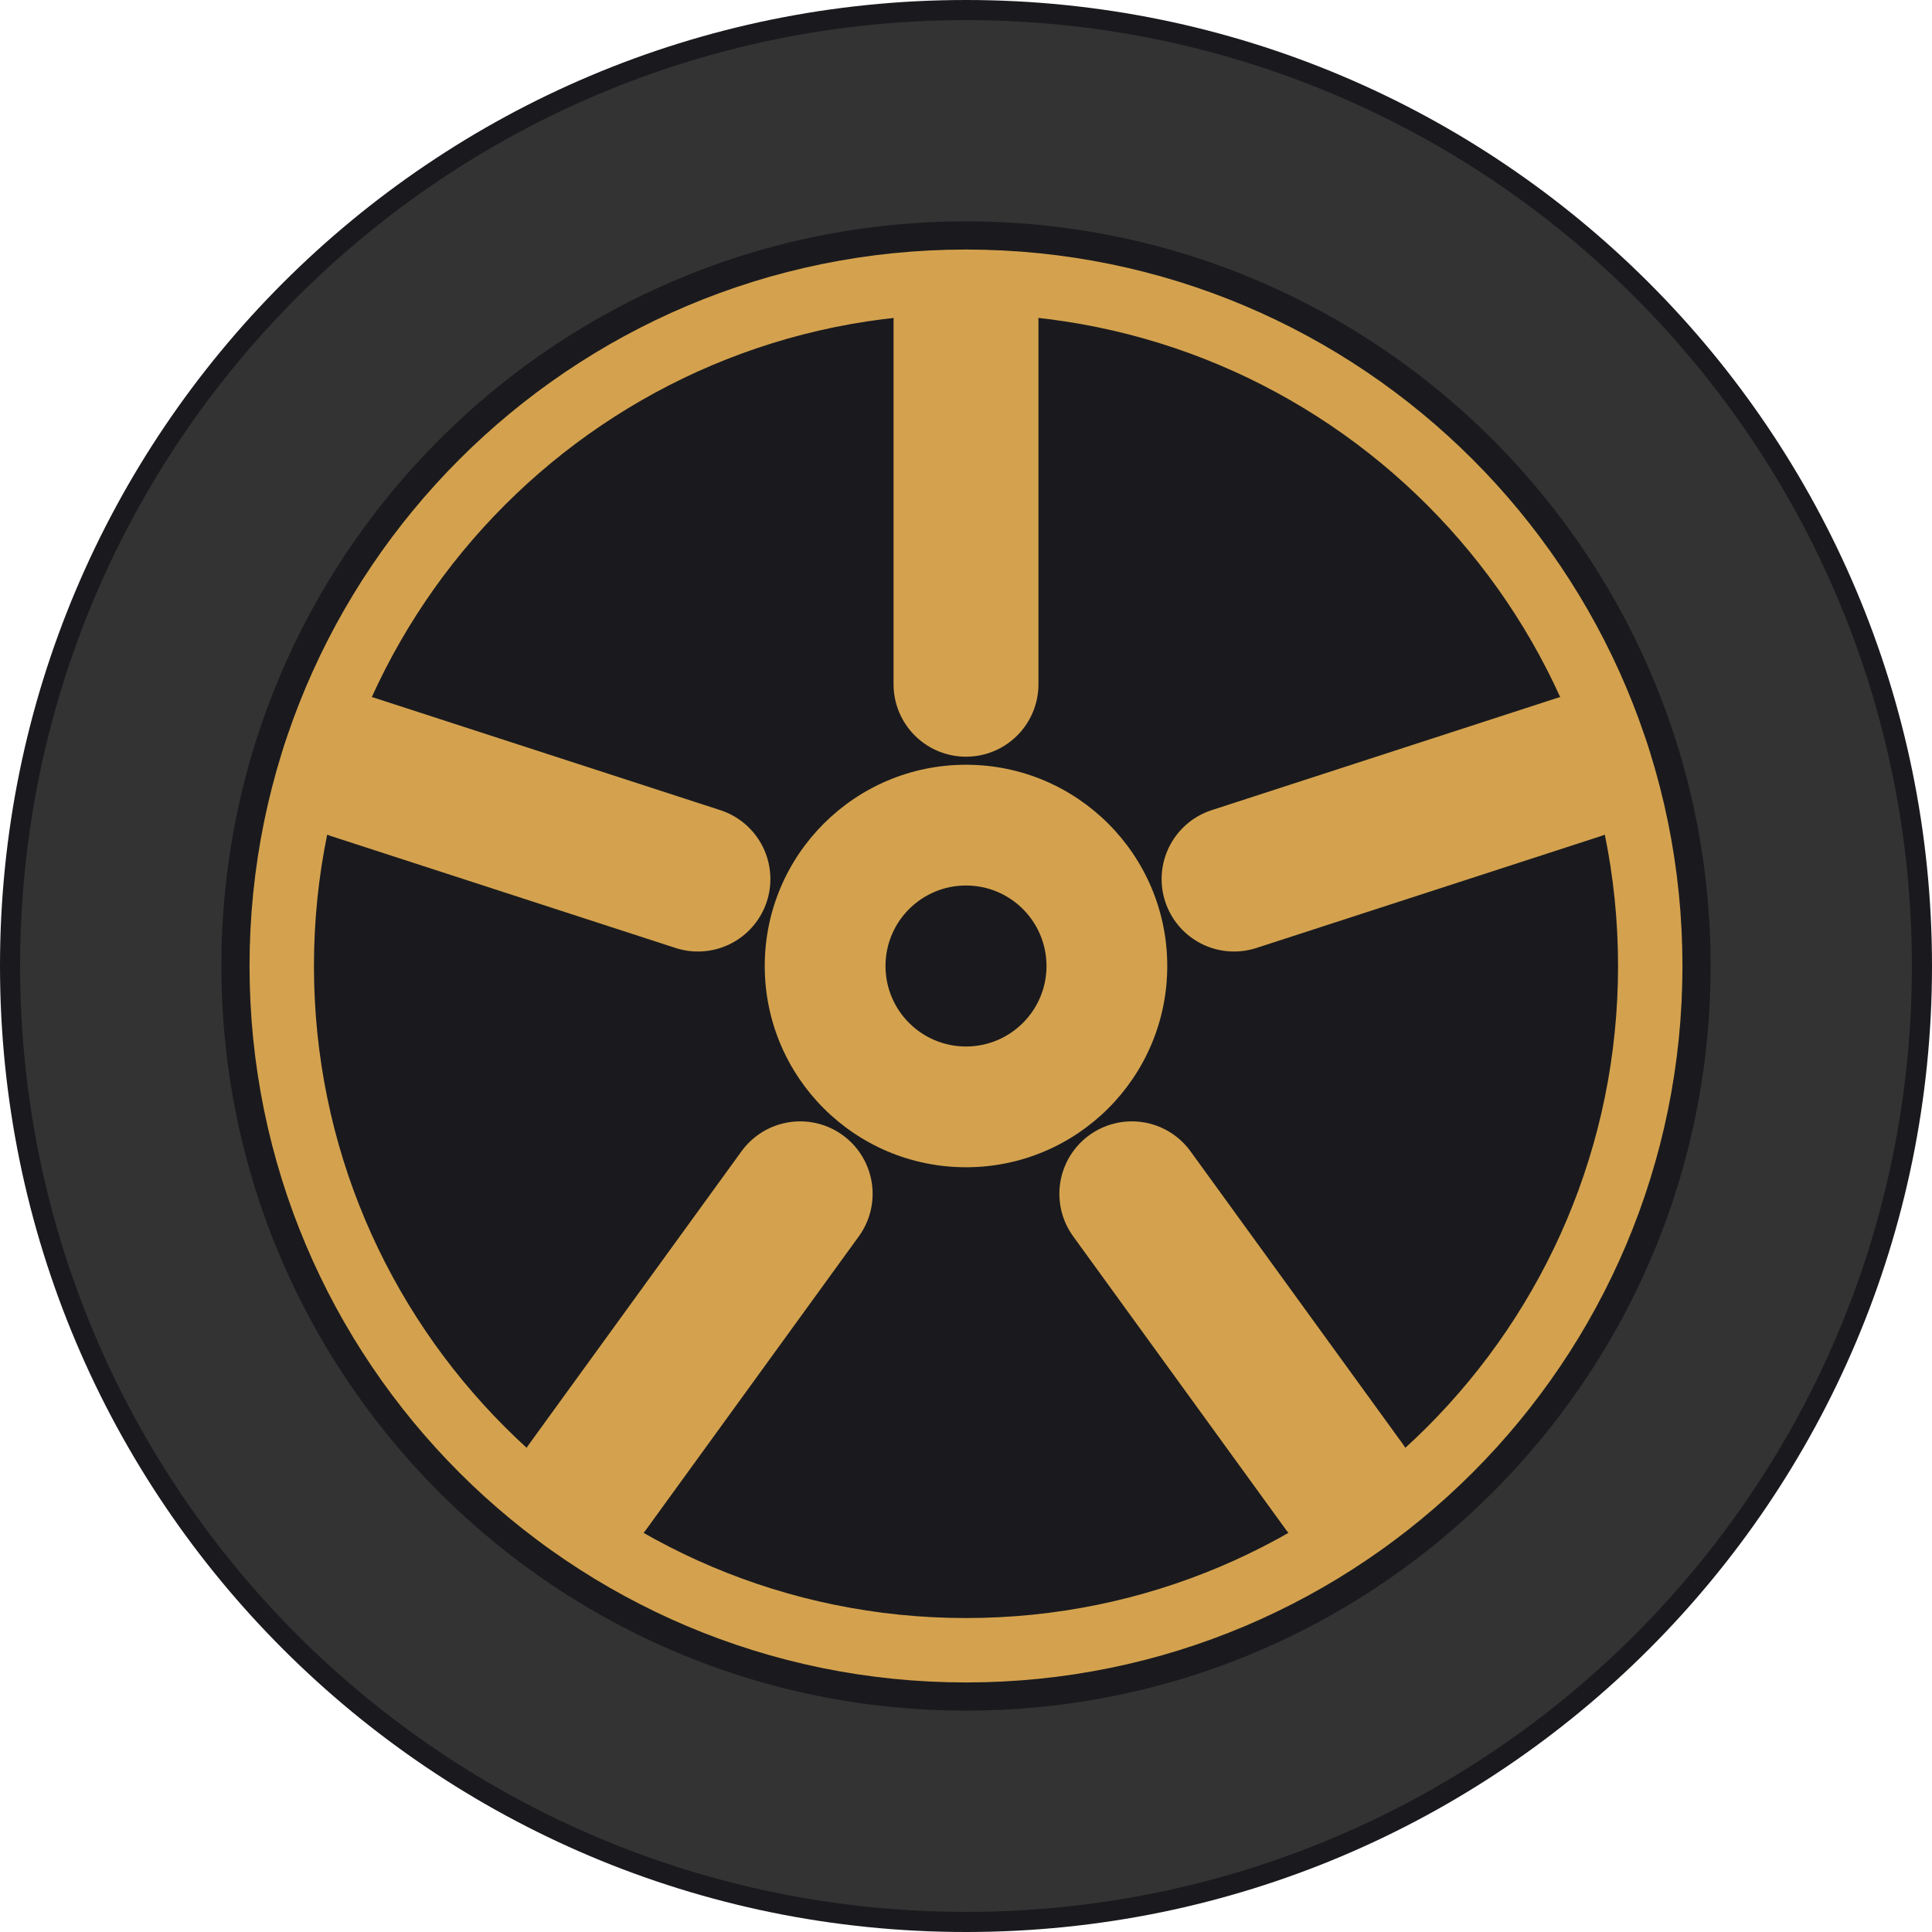
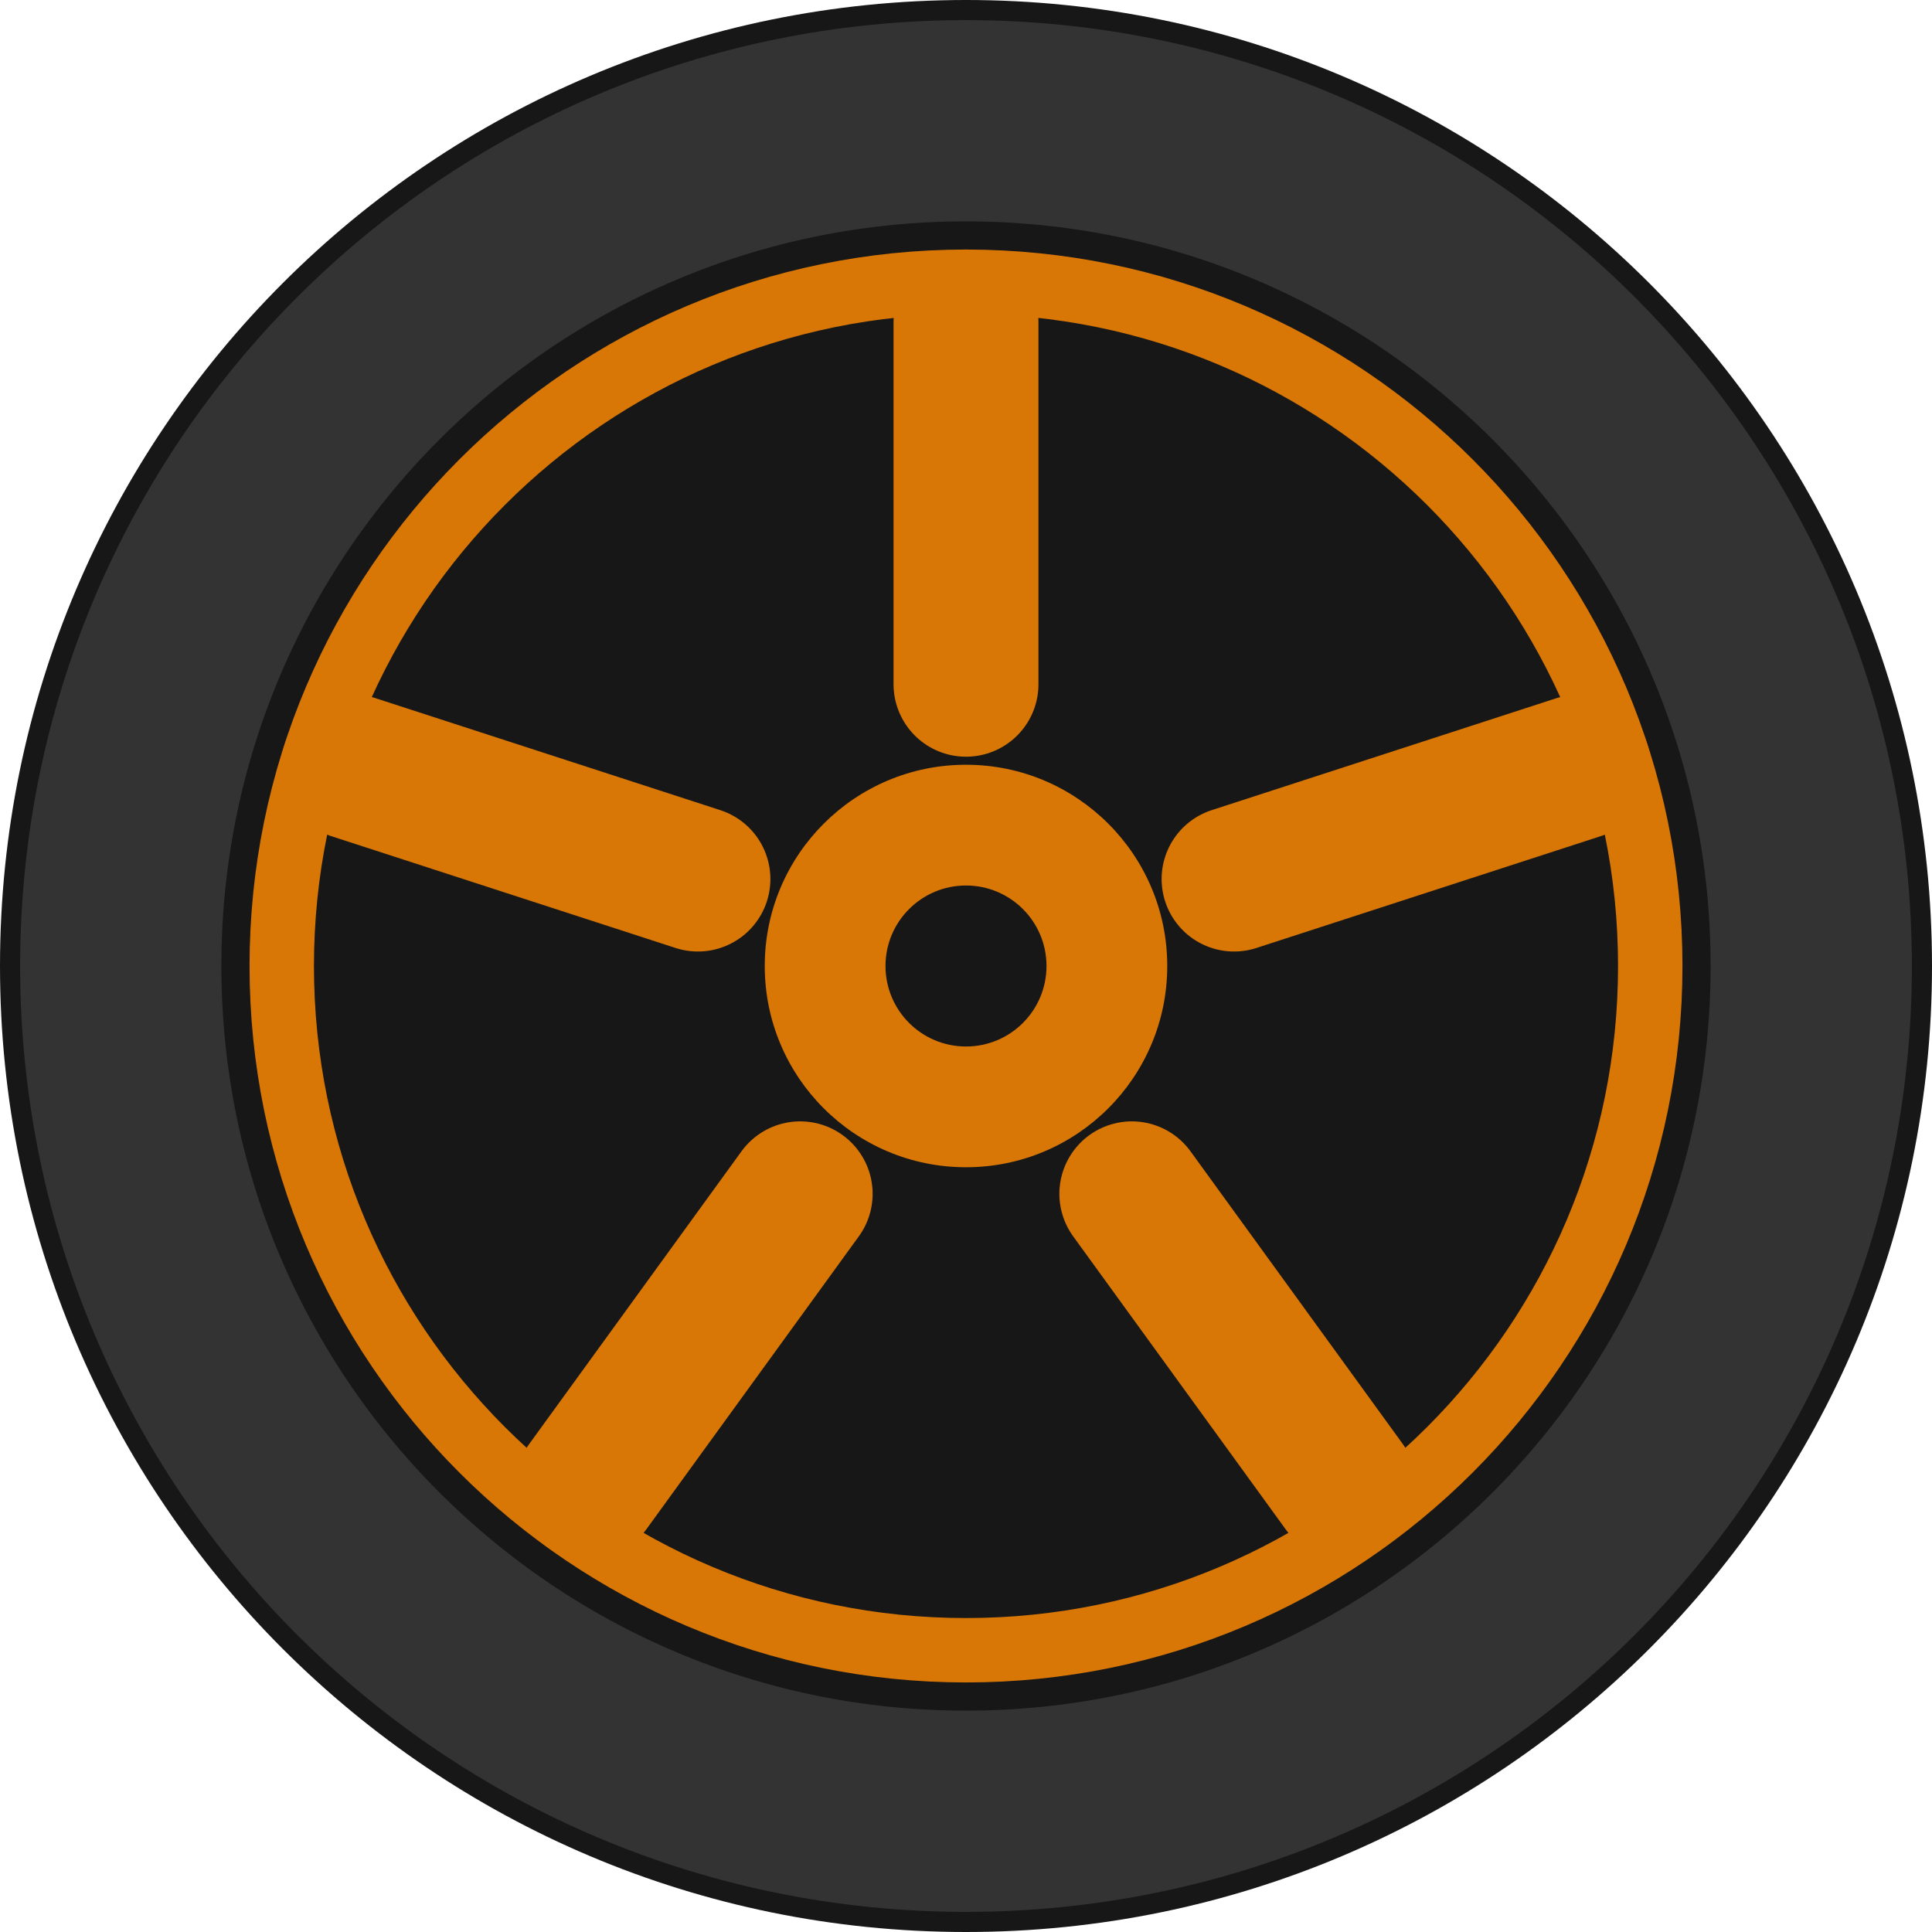
<svg xmlns="http://www.w3.org/2000/svg" viewBox="0 0 24 24" width="24" height="24">
-   <circle cx="12" cy="12" r="12" fill="#1a1a1e" />
+   <circle cx="12" cy="12" r="12" fill="#171717" />
  <circle cx="12" cy="12" r="10.5" fill="none" stroke="#333" stroke-width="2.5" />
-   <circle cx="12" cy="12" r="8.5" fill="none" stroke="#d4a24e" stroke-width="0.8" />
-   <line x1="12.00" y1="8.50" x2="12.00" y2="4.00" stroke="#d4a24e" stroke-width="1.8" stroke-linecap="round" />
-   <line x1="15.33" y1="10.92" x2="19.61" y2="9.53" stroke="#d4a24e" stroke-width="1.8" stroke-linecap="round" />
-   <line x1="14.06" y1="14.83" x2="16.70" y2="18.47" stroke="#d4a24e" stroke-width="1.8" stroke-linecap="round" />
-   <line x1="9.94" y1="14.83" x2="7.30" y2="18.47" stroke="#d4a24e" stroke-width="1.8" stroke-linecap="round" />
-   <line x1="8.67" y1="10.92" x2="4.39" y2="9.53" stroke="#d4a24e" stroke-width="1.8" stroke-linecap="round" />
-   <circle cx="12" cy="12" r="2.5" fill="#d4a24e" />
-   <circle cx="12" cy="12" r="1" fill="#1a1a1e" />
+   <circle cx="12" cy="12" r="8.5" fill="none" stroke="#D97706" stroke-width="0.8" />
+   <line x1="12.00" y1="8.50" x2="12.00" y2="4.00" stroke="#D97706" stroke-width="1.8" stroke-linecap="round" />
+   <line x1="15.33" y1="10.92" x2="19.61" y2="9.53" stroke="#D97706" stroke-width="1.8" stroke-linecap="round" />
+   <line x1="14.06" y1="14.83" x2="16.70" y2="18.47" stroke="#D97706" stroke-width="1.8" stroke-linecap="round" />
+   <line x1="9.94" y1="14.83" x2="7.30" y2="18.47" stroke="#D97706" stroke-width="1.8" stroke-linecap="round" />
+   <line x1="8.67" y1="10.92" x2="4.39" y2="9.53" stroke="#D97706" stroke-width="1.8" stroke-linecap="round" />
+   <circle cx="12" cy="12" r="2.5" fill="#D97706" />
+   <circle cx="12" cy="12" r="1" fill="#171717" />
</svg>
